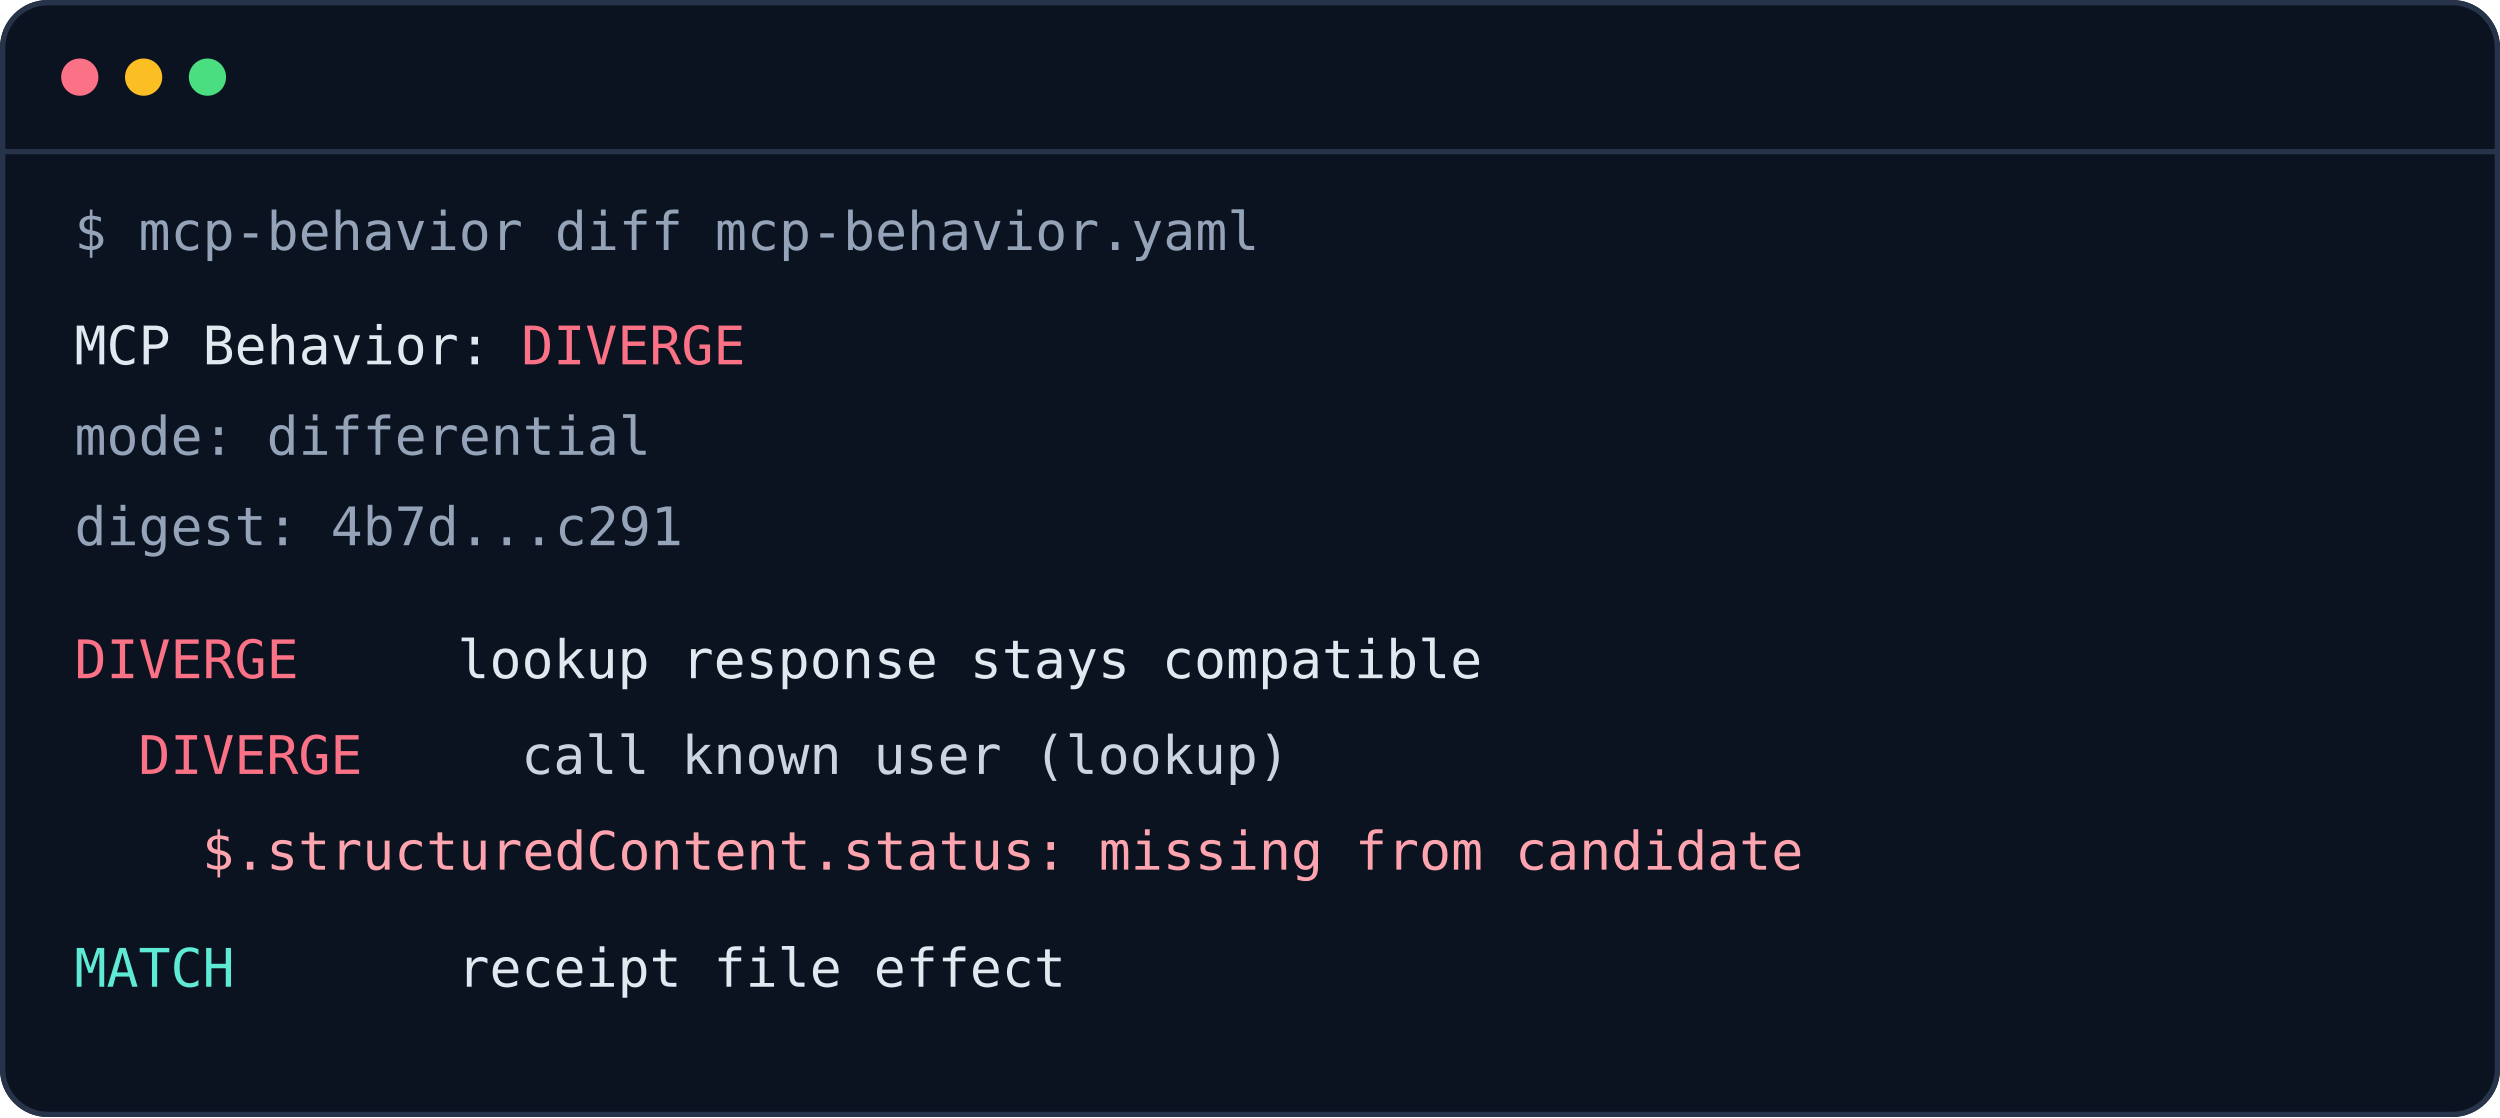
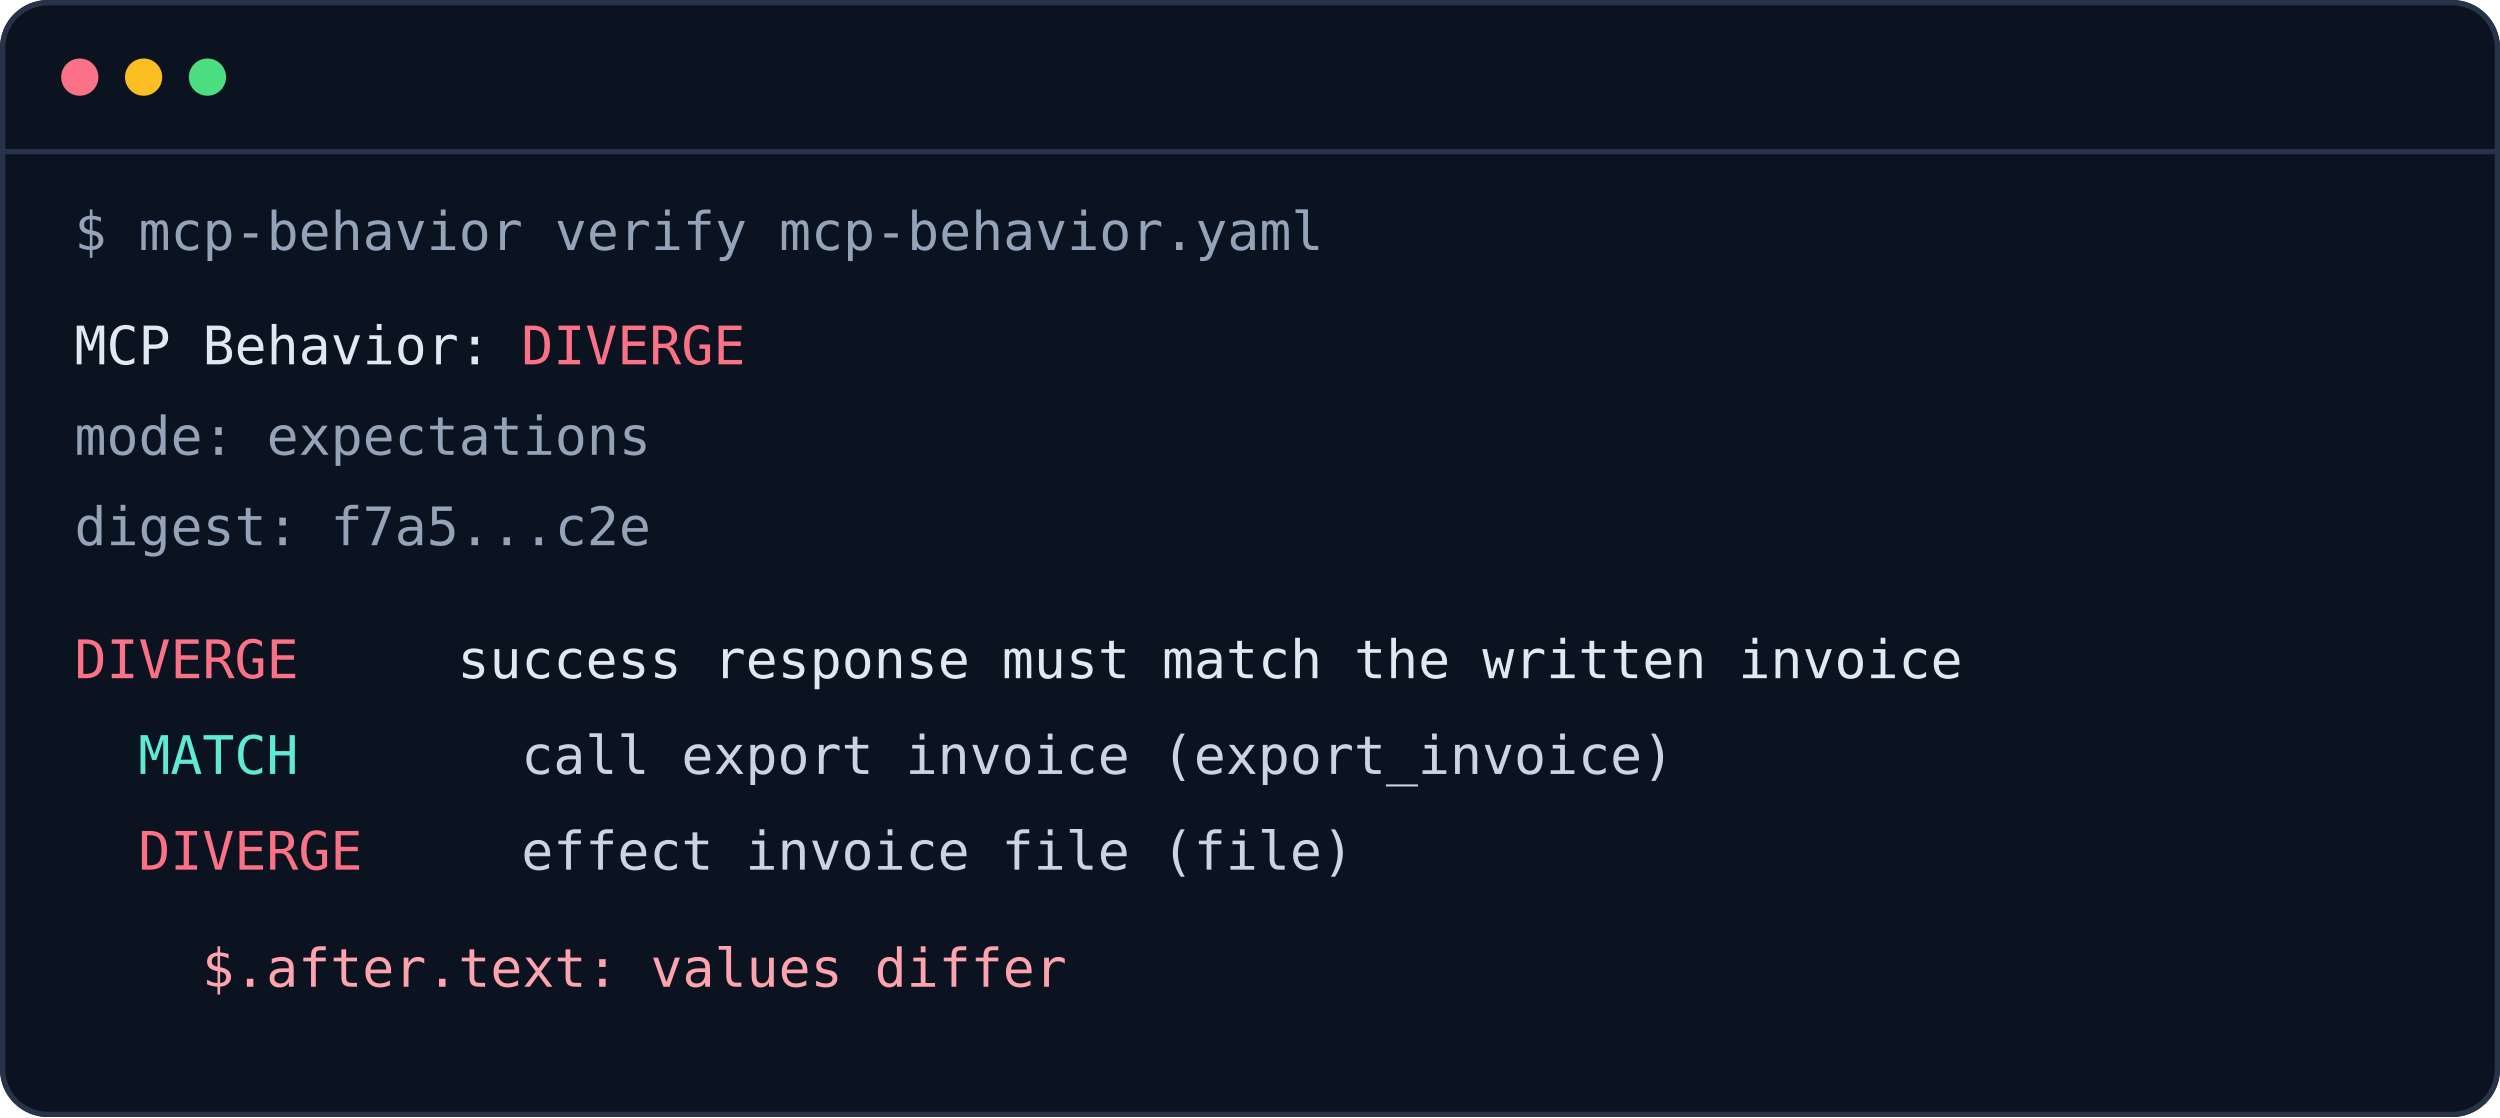
<svg xmlns="http://www.w3.org/2000/svg" viewBox="0 0 940 420" role="img" aria-labelledby="title desc">
  <rect width="940" height="420" rx="18" fill="#0b1220" />
  <rect x="1" y="1" width="938" height="418" rx="17" fill="none" stroke="#263349" stroke-width="2" />
  <circle cx="30" cy="29" r="7" fill="#fb7185" />
  <circle cx="54" cy="29" r="7" fill="#fbbf24" />
  <circle cx="78" cy="29" r="7" fill="#4ade80" />
  <path d="M0 57h940" stroke="#263349" stroke-width="2" />
  <g font-family="ui-monospace, SFMono-Regular, Consolas, monospace" font-size="20">
-     <text x="28" y="94" fill="#94a3b8">$ mcp-behavior diff mcp-behavior.yaml</text>
+     <text x="28" y="94" fill="#94a3b8">$ mcp-behavior verify mcp-behavior.yaml</text>
    <text x="28" y="137" fill="#e2e8f0">MCP Behavior: </text>
    <text x="196" y="137" fill="#fb7185">DIVERGE</text>
-     <text x="28" y="171" fill="#94a3b8">mode: differential</text>
-     <text x="28" y="205" fill="#94a3b8">digest: 4b7d...c291</text>
+     <text x="28" y="171" fill="#94a3b8">mode: expectations</text>
+     <text x="28" y="205" fill="#94a3b8">digest: f7a5...c2e</text>
    <text x="28" y="255" fill="#fb7185">DIVERGE</text>
-     <text x="172" y="255" fill="#e2e8f0">lookup response stays compatible</text>
-     <text x="52" y="291" fill="#fb7185">DIVERGE</text>
-     <text x="196" y="291" fill="#cbd5e1">call known user (lookup)</text>
-     <text x="76" y="327" fill="#fda4af">$.structuredContent.status: missing from candidate</text>
-     <text x="28" y="371" fill="#5eead4">MATCH</text>
-     <text x="172" y="371" fill="#e2e8f0">receipt file effect</text>
+     <text x="172" y="255" fill="#e2e8f0">success response must match the written invoice</text>
+     <text x="52" y="291" fill="#5eead4">MATCH</text>
+     <text x="196" y="291" fill="#cbd5e1">call export invoice (export_invoice)</text>
+     <text x="52" y="327" fill="#fb7185">DIVERGE</text>
+     <text x="196" y="327" fill="#cbd5e1">effect invoice file (file)</text>
+     <text x="76" y="371" fill="#fda4af">$.after.text: values differ</text>
  </g>
</svg>
